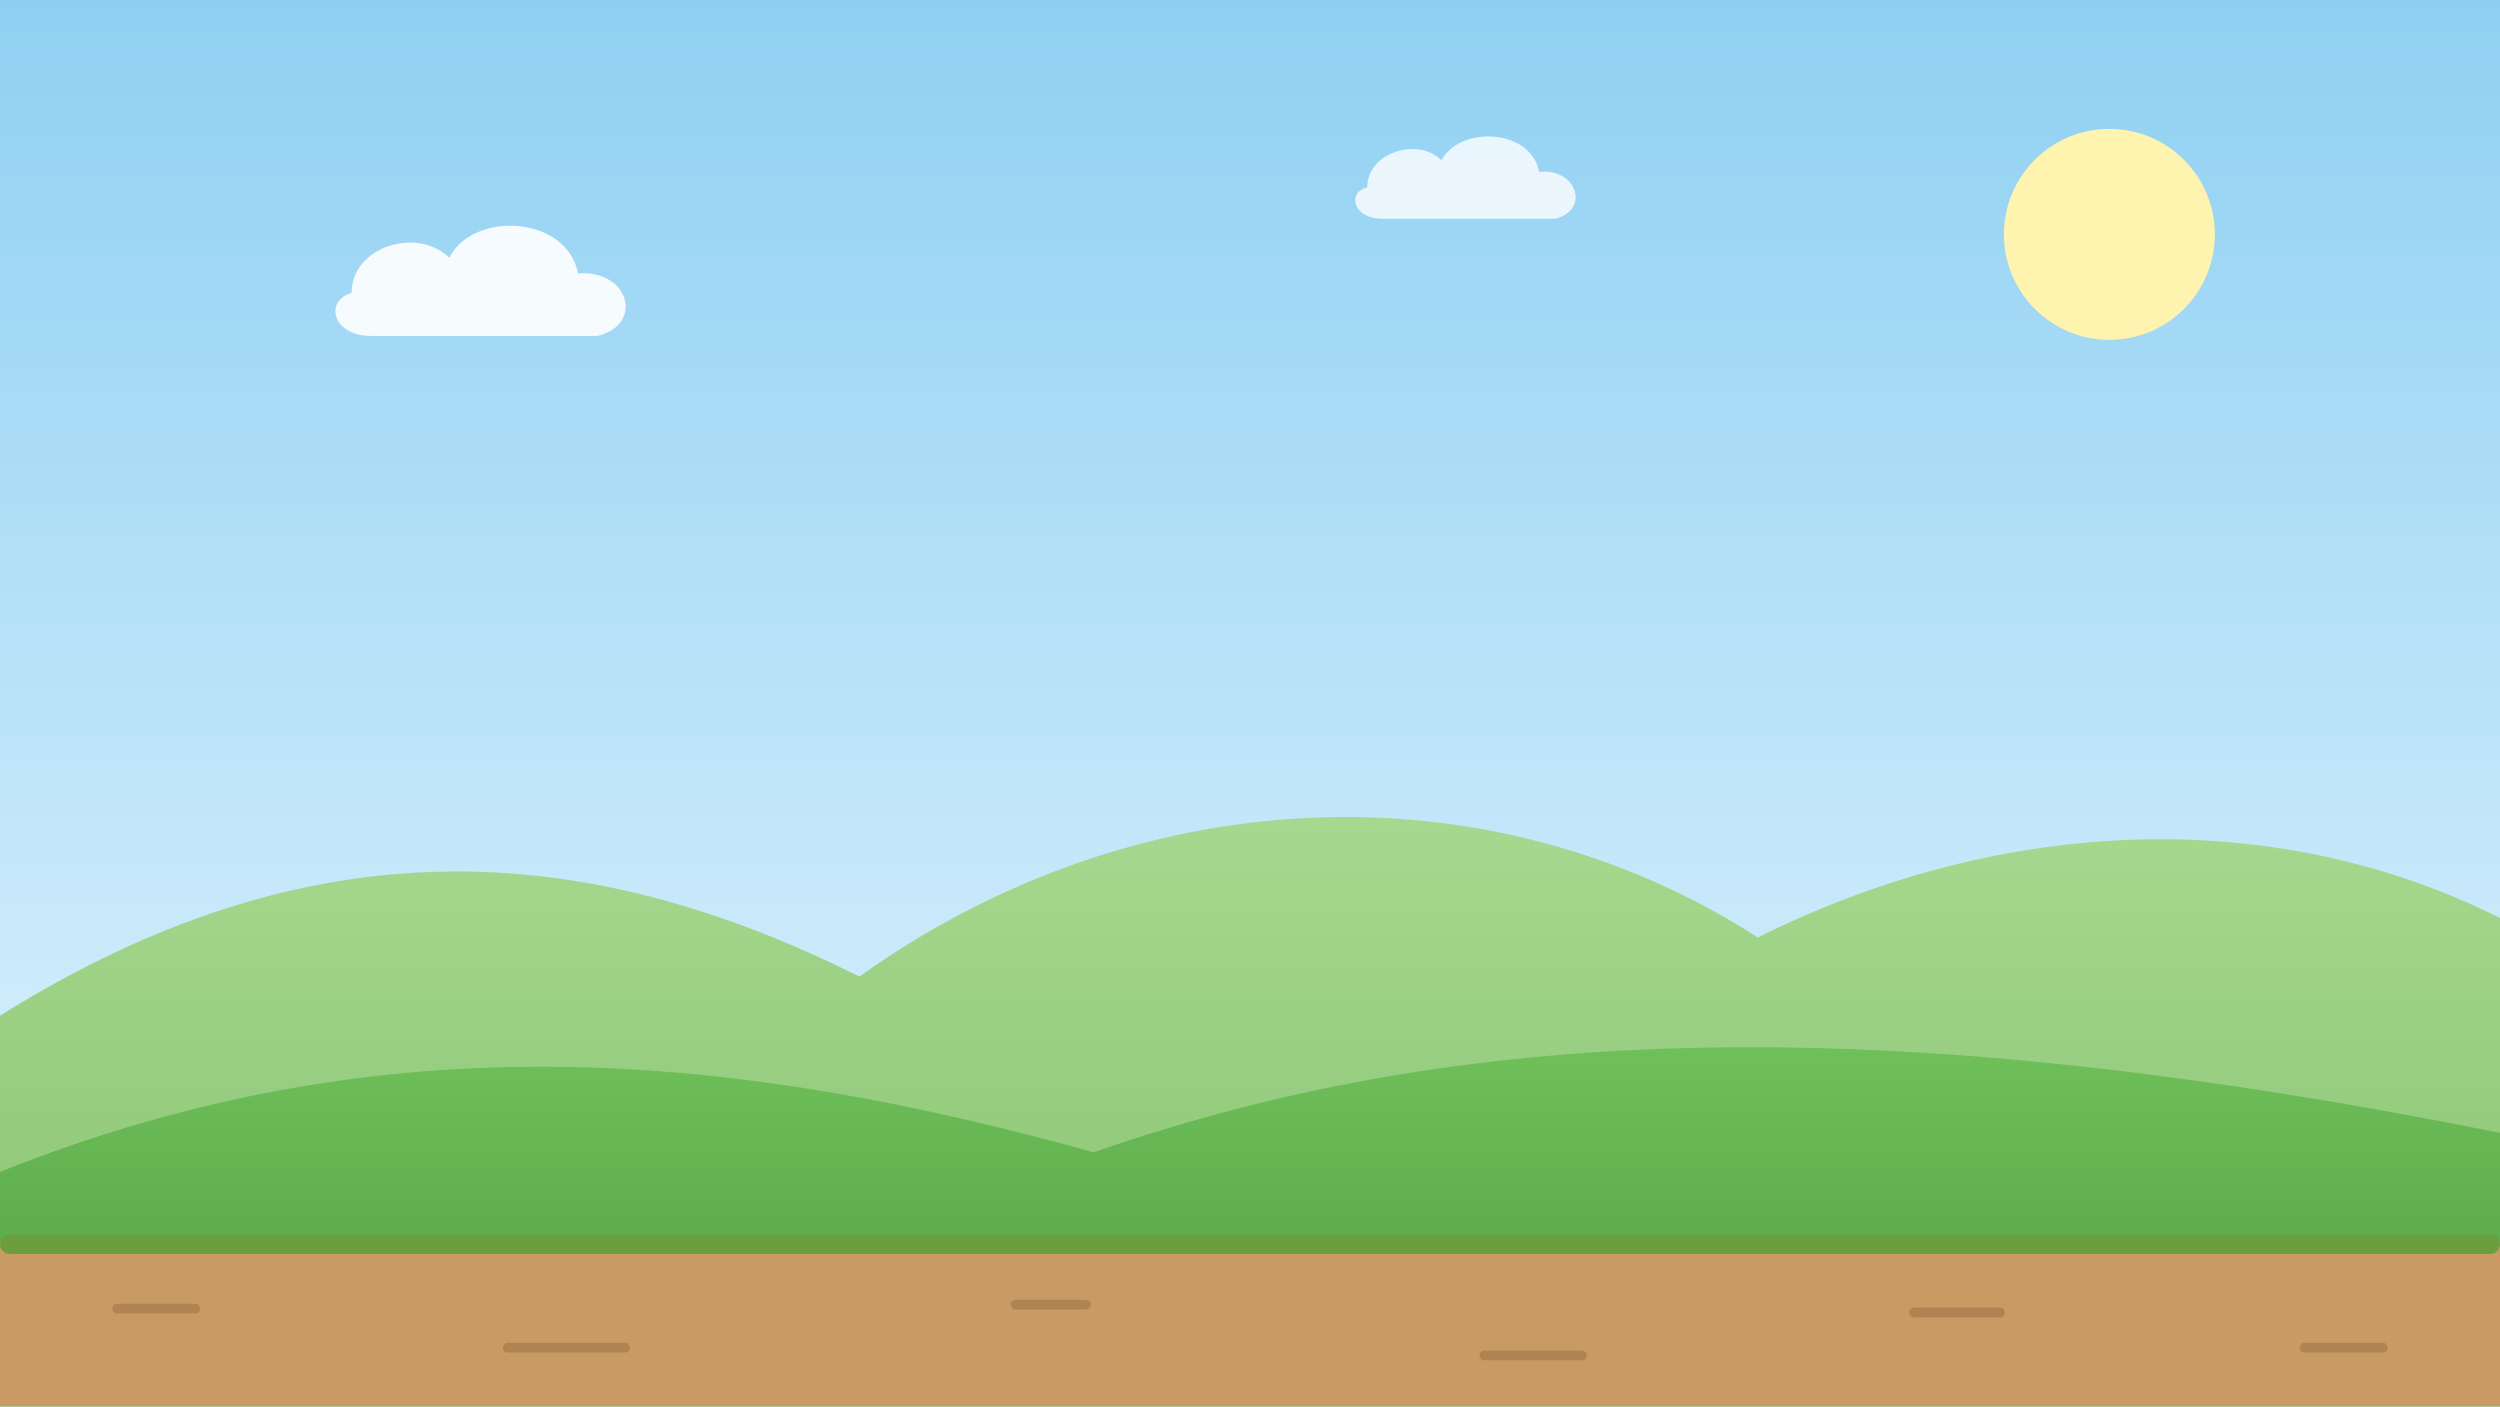
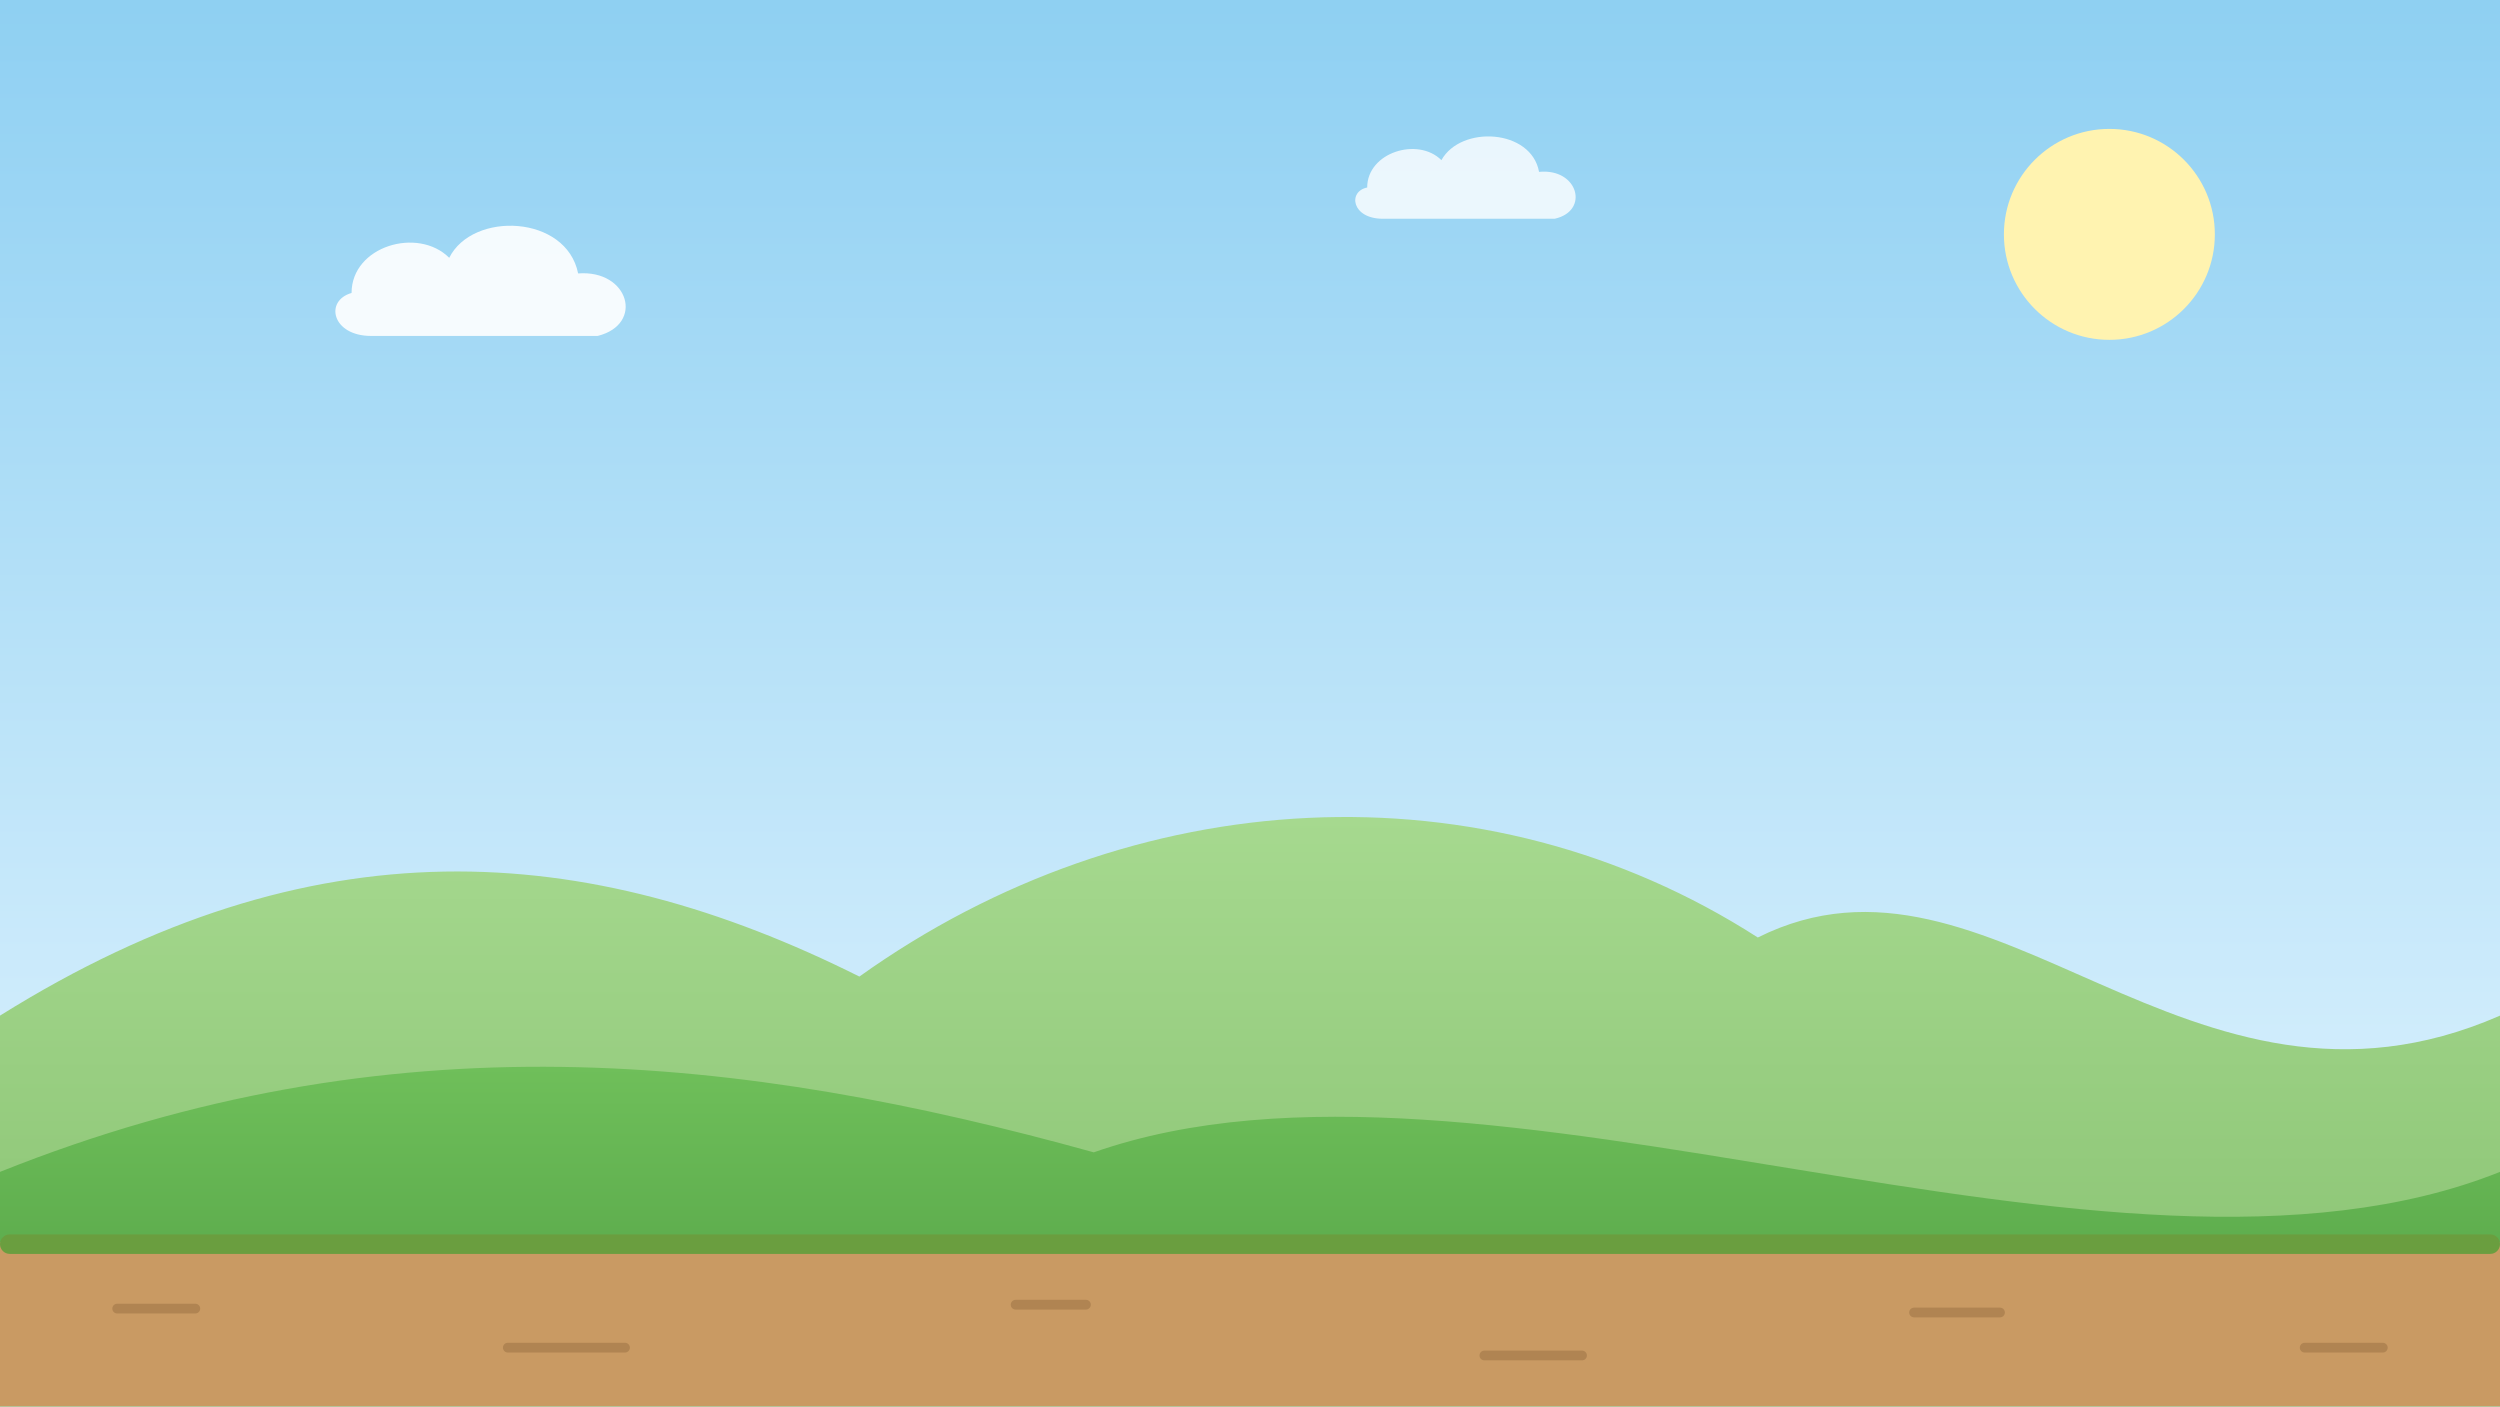
<svg xmlns="http://www.w3.org/2000/svg" width="1280" height="720" viewBox="0 0 1280 720">
  <defs>
    <linearGradient id="sky" x1="0" y1="0" x2="0" y2="1">
      <stop offset="0" stop-color="#8fd0f2" />
      <stop offset="1" stop-color="#e6f6ff" />
    </linearGradient>
    <linearGradient id="far" x1="0" y1="0" x2="0" y2="1">
      <stop offset="0" stop-color="#a6d98f" />
      <stop offset="1" stop-color="#86c06f" />
    </linearGradient>
    <linearGradient id="near" x1="0" y1="0" x2="0" y2="1">
      <stop offset="0" stop-color="#6fbf5a" />
      <stop offset="1" stop-color="#4f9e43" />
    </linearGradient>
  </defs>
  <g id="sky">
    <rect x="0" y="0" width="1280" height="720" fill="url(#sky)" />
    <circle cx="1080" cy="120" r="54" fill="#fff3b0" />
    <path d="M180 150 C180 126 214 116 230 132 C242 108 290 110 296 140 C322 138 330 166 306 172 L190 172 C170 172 166 154 180 150 Z" fill="#ffffff" opacity="0.9" />
    <path d="M700 96 C700 78 726 70 738 82 C748 64 784 66 788 88 C808 86 814 108 796 112 L708 112 C692 112 690 98 700 96 Z" fill="#ffffff" opacity="0.8" />
  </g>
  <g id="hills">
-     <path d="M0 520 C160 420 300 430 440 500 C580 400 760 390 900 480 C1020 420 1160 410 1280 470 L1280 720 L0 720 Z" fill="url(#far)" />
-     <path d="M0 600 C200 520 380 540 560 590 C760 520 980 520 1280 580 L1280 720 L0 720 Z" fill="url(#near)" />
+     <path d="M0 520 C160 420 300 430 440 500 C580 400 760 390 900 480 C1020 420 1120 590 1280 520 L1280 720 L0 720 Z" fill="url(#far)" />
+     <path d="M0 600 C200 520 380 540 560 590 C760 520 1080 680 1280 600 L1280 720 L0 720 Z" fill="url(#near)" />
  </g>
  <g id="ground">
    <rect x="0" y="636" width="1280" height="84" fill="#c99a63" />
    <rect x="0" y="632" width="1280" height="10" rx="5" fill="#6a9e3f" />
    <path d="M60 670 h40 M260 690 h60 M520 668 h36 M760 694 h50 M980 672 h44 M1180 690 h40" fill="none" stroke="#b08452" stroke-width="5" stroke-linecap="round" />
  </g>
</svg>
